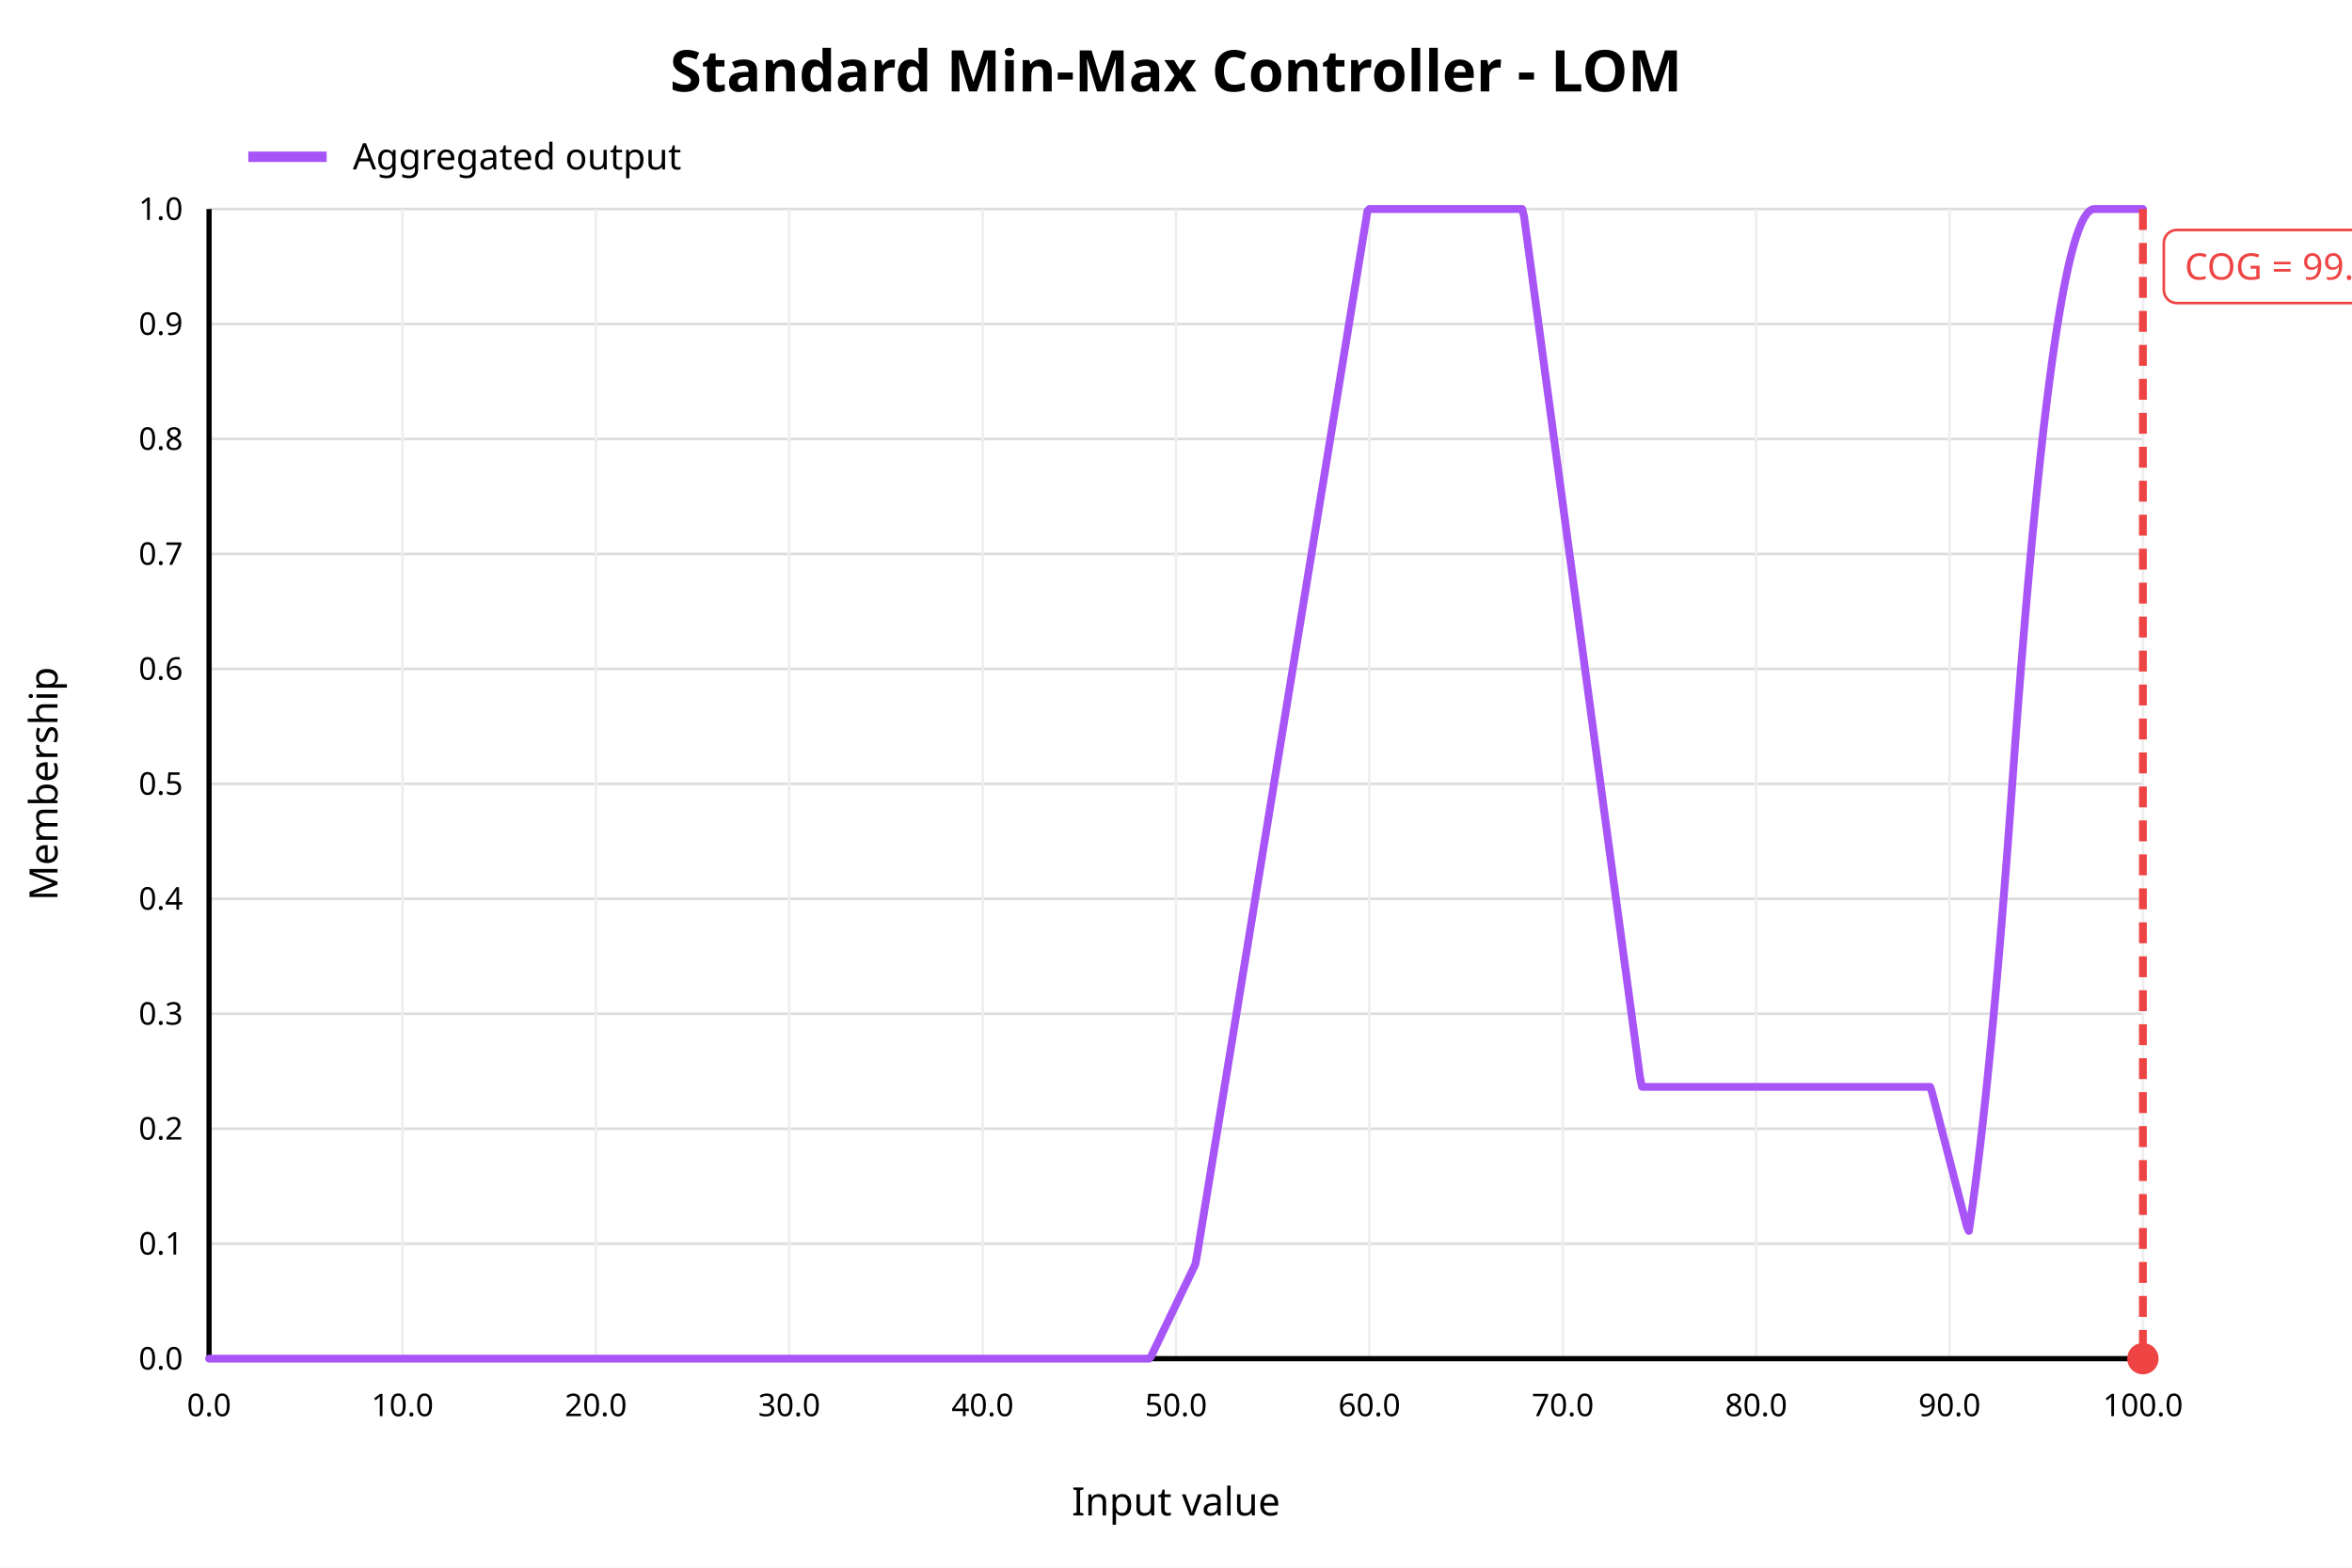
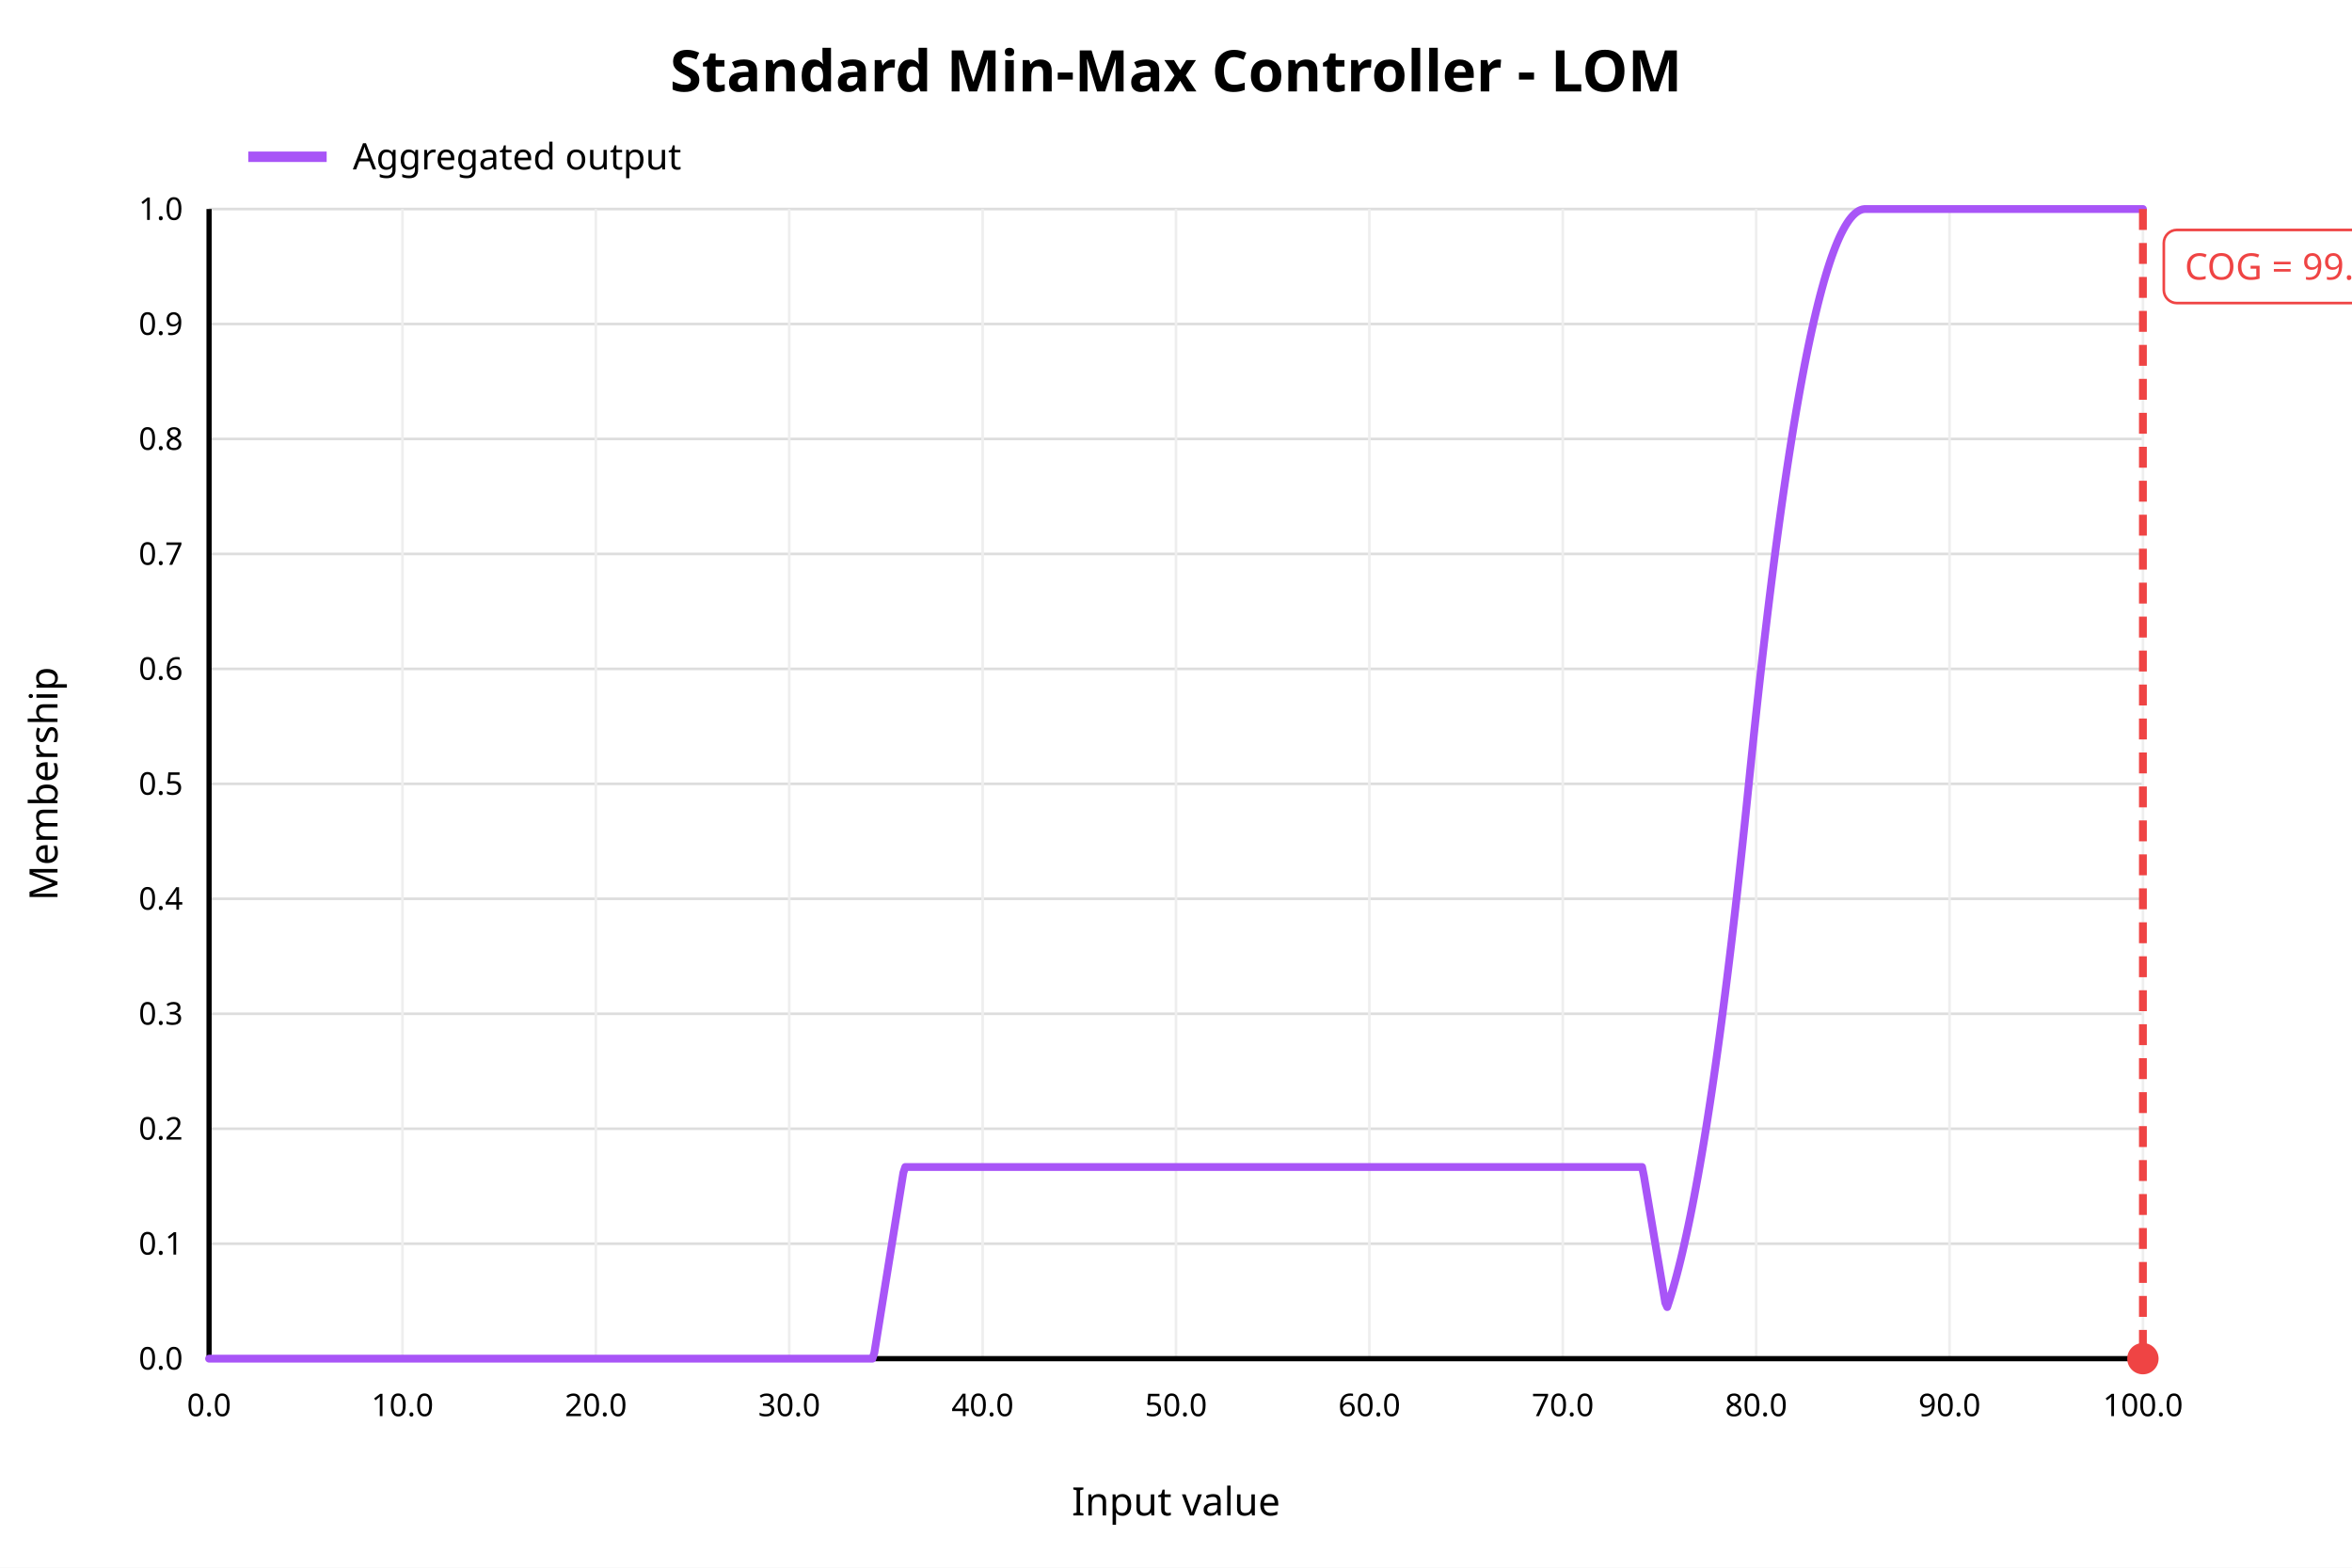
<svg xmlns="http://www.w3.org/2000/svg" width="900" height="600" viewBox="0 0 900 600">
  <rect x="0" y="0" width="900" height="600" fill="white" />
  <text x="450" y="35" text-anchor="middle" font-family="sans-serif" font-size="22" font-weight="bold" fill="black">Standard Min-Max Controller - LOM</text>
  <line x1="80" y1="520.00" x2="820" y2="520.00" stroke="#dddddd" stroke-width="1" />
  <text x="70" y="520.00" text-anchor="end" dominant-baseline="middle" font-family="sans-serif" font-size="12" fill="black">0.0</text>
  <line x1="80" y1="476.00" x2="820" y2="476.00" stroke="#dddddd" stroke-width="1" />
  <text x="70" y="476.00" text-anchor="end" dominant-baseline="middle" font-family="sans-serif" font-size="12" fill="black">0.1</text>
  <line x1="80" y1="432.00" x2="820" y2="432.00" stroke="#dddddd" stroke-width="1" />
  <text x="70" y="432.00" text-anchor="end" dominant-baseline="middle" font-family="sans-serif" font-size="12" fill="black">0.2</text>
  <line x1="80" y1="388.00" x2="820" y2="388.00" stroke="#dddddd" stroke-width="1" />
  <text x="70" y="388.00" text-anchor="end" dominant-baseline="middle" font-family="sans-serif" font-size="12" fill="black">0.3</text>
  <line x1="80" y1="344.00" x2="820" y2="344.00" stroke="#dddddd" stroke-width="1" />
  <text x="70" y="344.00" text-anchor="end" dominant-baseline="middle" font-family="sans-serif" font-size="12" fill="black">0.4</text>
  <line x1="80" y1="300.00" x2="820" y2="300.00" stroke="#dddddd" stroke-width="1" />
  <text x="70" y="300.00" text-anchor="end" dominant-baseline="middle" font-family="sans-serif" font-size="12" fill="black">0.5</text>
  <line x1="80" y1="256.00" x2="820" y2="256.00" stroke="#dddddd" stroke-width="1" />
  <text x="70" y="256.00" text-anchor="end" dominant-baseline="middle" font-family="sans-serif" font-size="12" fill="black">0.6</text>
  <line x1="80" y1="212.00" x2="820" y2="212.00" stroke="#dddddd" stroke-width="1" />
  <text x="70" y="212.00" text-anchor="end" dominant-baseline="middle" font-family="sans-serif" font-size="12" fill="black">0.7</text>
  <line x1="80" y1="168.00" x2="820" y2="168.00" stroke="#dddddd" stroke-width="1" />
  <text x="70" y="168.00" text-anchor="end" dominant-baseline="middle" font-family="sans-serif" font-size="12" fill="black">0.8</text>
  <line x1="80" y1="124.00" x2="820" y2="124.00" stroke="#dddddd" stroke-width="1" />
  <text x="70" y="124.00" text-anchor="end" dominant-baseline="middle" font-family="sans-serif" font-size="12" fill="black">0.9</text>
  <line x1="80" y1="80.00" x2="820" y2="80.00" stroke="#dddddd" stroke-width="1" />
  <text x="70" y="80.00" text-anchor="end" dominant-baseline="middle" font-family="sans-serif" font-size="12" fill="black">1.0</text>
  <line x1="80.00" y1="80" x2="80.00" y2="520" stroke="#eeeeee" stroke-width="1" />
  <text x="80.00" y="542" text-anchor="middle" font-family="sans-serif" font-size="12" fill="black">0.0</text>
  <line x1="154.00" y1="80" x2="154.00" y2="520" stroke="#eeeeee" stroke-width="1" />
  <text x="154.00" y="542" text-anchor="middle" font-family="sans-serif" font-size="12" fill="black">10.0</text>
  <line x1="228.00" y1="80" x2="228.00" y2="520" stroke="#eeeeee" stroke-width="1" />
  <text x="228.00" y="542" text-anchor="middle" font-family="sans-serif" font-size="12" fill="black">20.0</text>
  <line x1="302.00" y1="80" x2="302.00" y2="520" stroke="#eeeeee" stroke-width="1" />
  <text x="302.00" y="542" text-anchor="middle" font-family="sans-serif" font-size="12" fill="black">30.0</text>
  <line x1="376.00" y1="80" x2="376.00" y2="520" stroke="#eeeeee" stroke-width="1" />
  <text x="376.00" y="542" text-anchor="middle" font-family="sans-serif" font-size="12" fill="black">40.0</text>
  <line x1="450.00" y1="80" x2="450.00" y2="520" stroke="#eeeeee" stroke-width="1" />
  <text x="450.00" y="542" text-anchor="middle" font-family="sans-serif" font-size="12" fill="black">50.0</text>
  <line x1="524.00" y1="80" x2="524.00" y2="520" stroke="#eeeeee" stroke-width="1" />
  <text x="524.00" y="542" text-anchor="middle" font-family="sans-serif" font-size="12" fill="black">60.0</text>
  <line x1="598.00" y1="80" x2="598.00" y2="520" stroke="#eeeeee" stroke-width="1" />
  <text x="598.00" y="542" text-anchor="middle" font-family="sans-serif" font-size="12" fill="black">70.0</text>
  <line x1="672.00" y1="80" x2="672.00" y2="520" stroke="#eeeeee" stroke-width="1" />
  <text x="672.00" y="542" text-anchor="middle" font-family="sans-serif" font-size="12" fill="black">80.0</text>
  <line x1="746.00" y1="80" x2="746.00" y2="520" stroke="#eeeeee" stroke-width="1" />
  <text x="746.00" y="542" text-anchor="middle" font-family="sans-serif" font-size="12" fill="black">90.0</text>
  <line x1="820.00" y1="80" x2="820.00" y2="520" stroke="#eeeeee" stroke-width="1" />
  <text x="820.00" y="542" text-anchor="middle" font-family="sans-serif" font-size="12" fill="black">100.0</text>
  <line x1="80" y1="520" x2="820" y2="520" stroke="black" stroke-width="2" />
  <line x1="80" y1="80" x2="80" y2="520" stroke="black" stroke-width="2" />
  <text x="450" y="580" text-anchor="middle" font-family="sans-serif" font-size="15" fill="black">Input value</text>
  <text x="22" y="300" text-anchor="middle" font-family="sans-serif" font-size="15" fill="black" transform="rotate(-90 22 300)">Membership</text>
-   <polyline fill="none" stroke="#a855f7" stroke-width="3" stroke-linejoin="round" stroke-linecap="round" points="80.00,520.00 80.74,520.00 81.48,520.00 82.22,520.00 82.96,520.00 83.70,520.00 84.44,520.00 85.18,520.00 85.92,520.00 86.66,520.00 87.40,520.00 88.14,520.00 88.88,520.00 89.62,520.00 90.36,520.00 91.10,520.00 91.84,520.00 92.58,520.00 93.32,520.00 94.06,520.00 94.80,520.00 95.54,520.00 96.28,520.00 97.02,520.00 97.76,520.00 98.50,520.00 99.24,520.00 99.98,520.00 100.72,520.00 101.46,520.00 102.20,520.00 102.94,520.00 103.68,520.00 104.42,520.00 105.16,520.00 105.90,520.00 106.64,520.00 107.38,520.00 108.12,520.00 108.86,520.00 109.60,520.00 110.34,520.00 111.08,520.00 111.82,520.00 112.56,520.00 113.30,520.00 114.04,520.00 114.78,520.00 115.52,520.00 116.26,520.00 117.00,520.00 117.74,520.00 118.48,520.00 119.22,520.00 119.96,520.00 120.70,520.00 121.44,520.00 122.18,520.00 122.92,520.00 123.66,520.00 124.40,520.00 125.14,520.00 125.88,520.00 126.62,520.00 127.36,520.00 128.10,520.00 128.84,520.00 129.58,520.00 130.32,520.00 131.06,520.00 131.80,520.00 132.54,520.00 133.28,520.00 134.02,520.00 134.76,520.00 135.50,520.00 136.24,520.00 136.98,520.00 137.72,520.00 138.46,520.00 139.20,520.00 139.94,520.00 140.68,520.00 141.42,520.00 142.16,520.00 142.90,520.00 143.64,520.00 144.38,520.00 145.12,520.00 145.86,520.00 146.60,520.00 147.34,520.00 148.08,520.00 148.82,520.00 149.56,520.00 150.30,520.00 151.04,520.00 151.78,520.00 152.52,520.00 153.26,520.00 154.00,520.00 154.74,520.00 155.48,520.00 156.22,520.00 156.96,520.00 157.70,520.00 158.44,520.00 159.18,520.00 159.92,520.00 160.66,520.00 161.40,520.00 162.14,520.00 162.88,520.00 163.62,520.00 164.36,520.00 165.10,520.00 165.84,520.00 166.58,520.00 167.32,520.00 168.06,520.00 168.80,520.00 169.54,520.00 170.28,520.00 171.02,520.00 171.76,520.00 172.50,520.00 173.24,520.00 173.98,520.00 174.72,520.00 175.46,520.00 176.20,520.00 176.94,520.00 177.68,520.00 178.42,520.00 179.16,520.00 179.90,520.00 180.64,520.00 181.38,520.00 182.12,520.00 182.86,520.00 183.60,520.00 184.34,520.00 185.08,520.00 185.82,520.00 186.56,520.00 187.30,520.00 188.04,520.00 188.78,520.00 189.52,520.00 190.26,520.00 191.00,520.00 191.74,520.00 192.48,520.00 193.22,520.00 193.96,520.00 194.70,520.00 195.44,520.00 196.18,520.00 196.92,520.00 197.66,520.00 198.40,520.00 199.14,520.00 199.88,520.00 200.62,520.00 201.36,520.00 202.10,520.00 202.84,520.00 203.58,520.00 204.32,520.00 205.06,520.00 205.80,520.00 206.54,520.00 207.28,520.00 208.02,520.00 208.76,520.00 209.50,520.00 210.24,520.00 210.98,520.00 211.72,520.00 212.46,520.00 213.20,520.00 213.94,520.00 214.68,520.00 215.42,520.00 216.16,520.00 216.90,520.00 217.64,520.00 218.38,520.00 219.12,520.00 219.86,520.00 220.60,520.00 221.34,520.00 222.08,520.00 222.82,520.00 223.56,520.00 224.30,520.00 225.04,520.00 225.78,520.00 226.52,520.00 227.26,520.00 228.00,520.00 228.74,520.00 229.48,520.00 230.22,520.00 230.96,520.00 231.70,520.00 232.44,520.00 233.18,520.00 233.92,520.00 234.66,520.00 235.40,520.00 236.14,520.00 236.88,520.00 237.62,520.00 238.36,520.00 239.10,520.00 239.84,520.00 240.58,520.00 241.32,520.00 242.06,520.00 242.80,520.00 243.54,520.00 244.28,520.00 245.02,520.00 245.76,520.00 246.50,520.00 247.24,520.00 247.98,520.00 248.72,520.00 249.46,520.00 250.20,520.00 250.94,520.00 251.68,520.00 252.42,520.00 253.16,520.00 253.90,520.00 254.64,520.00 255.38,520.00 256.12,520.00 256.86,520.00 257.60,520.00 258.34,520.00 259.08,520.00 259.82,520.00 260.56,520.00 261.30,520.00 262.04,520.00 262.78,520.00 263.52,520.00 264.26,520.00 265.00,520.00 265.74,520.00 266.48,520.00 267.22,520.00 267.96,520.00 268.70,520.00 269.44,520.00 270.18,520.00 270.92,520.00 271.66,520.00 272.40,520.00 273.14,520.00 273.88,520.00 274.62,520.00 275.36,520.00 276.10,520.00 276.84,520.00 277.58,520.00 278.32,520.00 279.06,520.00 279.80,520.00 280.54,520.00 281.28,520.00 282.02,520.00 282.76,520.00 283.50,520.00 284.24,520.00 284.98,520.00 285.72,520.00 286.46,520.00 287.20,520.00 287.94,520.00 288.68,520.00 289.42,520.00 290.16,520.00 290.90,520.00 291.64,520.00 292.38,520.00 293.12,520.00 293.86,520.00 294.60,520.00 295.34,520.00 296.08,520.00 296.82,520.00 297.56,520.00 298.30,520.00 299.04,520.00 299.78,520.00 300.52,520.00 301.26,520.00 302.00,520.00 302.74,520.00 303.48,520.00 304.22,520.00 304.96,520.00 305.70,520.00 306.44,520.00 307.18,520.00 307.92,520.00 308.66,520.00 309.40,520.00 310.14,520.00 310.88,520.00 311.62,520.00 312.36,520.00 313.10,520.00 313.84,520.00 314.58,520.00 315.32,520.00 316.06,520.00 316.80,520.00 317.54,520.00 318.28,520.00 319.02,520.00 319.76,520.00 320.50,520.00 321.24,520.00 321.98,520.00 322.72,520.00 323.46,520.00 324.20,520.00 324.94,520.00 325.68,520.00 326.42,520.00 327.16,520.00 327.90,520.00 328.64,520.00 329.38,520.00 330.12,520.00 330.86,520.00 331.60,520.00 332.34,520.00 333.08,520.00 333.82,520.00 334.56,520.00 335.30,520.00 336.04,520.00 336.78,520.00 337.52,520.00 338.26,520.00 339.00,520.00 339.74,520.00 340.48,520.00 341.22,520.00 341.96,520.00 342.70,520.00 343.44,520.00 344.18,520.00 344.92,520.00 345.66,520.00 346.40,520.00 347.14,520.00 347.88,520.00 348.62,520.00 349.36,520.00 350.10,520.00 350.84,520.00 351.58,520.00 352.32,520.00 353.06,520.00 353.80,520.00 354.54,520.00 355.28,520.00 356.02,520.00 356.76,520.00 357.50,520.00 358.24,520.00 358.98,520.00 359.72,520.00 360.46,520.00 361.20,520.00 361.94,520.00 362.68,520.00 363.42,520.00 364.16,520.00 364.90,520.00 365.64,520.00 366.38,520.00 367.12,520.00 367.86,520.00 368.60,520.00 369.34,520.00 370.08,520.00 370.82,520.00 371.56,520.00 372.30,520.00 373.04,520.00 373.78,520.00 374.52,520.00 375.26,520.00 376.00,520.00 376.74,520.00 377.48,520.00 378.22,520.00 378.96,520.00 379.70,520.00 380.44,520.00 381.18,520.00 381.92,520.00 382.66,520.00 383.40,520.00 384.14,520.00 384.88,520.00 385.62,520.00 386.36,520.00 387.10,520.00 387.84,520.00 388.58,520.00 389.32,520.00 390.06,520.00 390.80,520.00 391.54,520.00 392.28,520.00 393.02,520.00 393.76,520.00 394.50,520.00 395.24,520.00 395.98,520.00 396.72,520.00 397.46,520.00 398.20,520.00 398.94,520.00 399.68,520.00 400.42,520.00 401.16,520.00 401.90,520.00 402.64,520.00 403.38,520.00 404.12,520.00 404.86,520.00 405.60,520.00 406.34,520.00 407.08,520.00 407.82,520.00 408.56,520.00 409.30,520.00 410.04,520.00 410.78,520.00 411.52,520.00 412.26,520.00 413.00,520.00 413.74,520.00 414.48,520.00 415.22,520.00 415.96,520.00 416.70,520.00 417.44,520.00 418.18,520.00 418.92,520.00 419.66,520.00 420.40,520.00 421.14,520.00 421.88,520.00 422.62,520.00 423.36,520.00 424.10,520.00 424.84,520.00 425.58,520.00 426.32,520.00 427.06,520.00 427.80,520.00 428.54,520.00 429.28,520.00 430.02,520.00 430.76,520.00 431.50,520.00 432.24,520.00 432.98,520.00 433.72,520.00 434.46,520.00 435.20,520.00 435.94,520.00 436.68,520.00 437.42,520.00 438.16,520.00 438.90,520.00 439.64,520.00 440.38,519.31 441.12,517.77 441.86,516.23 442.60,514.69 443.34,513.15 444.08,511.61 444.82,510.07 445.56,508.53 446.30,507.00 447.04,505.46 447.78,503.92 448.52,502.38 449.26,500.84 450.00,499.30 450.74,497.76 451.48,496.22 452.22,494.68 452.96,493.15 453.70,491.61 454.44,490.07 455.18,488.53 455.92,486.99 456.66,485.45 457.40,483.91 458.14,479.89 458.88,475.36 459.62,470.82 460.36,466.29 461.10,461.75 461.84,457.21 462.58,452.68 463.32,448.14 464.06,443.61 464.80,439.07 465.54,434.54 466.28,430.00 467.02,425.46 467.76,420.93 468.50,416.39 469.24,411.86 469.98,407.32 470.72,402.78 471.46,398.25 472.20,393.71 472.94,389.18 473.68,384.64 474.42,380.11 475.16,375.57 475.90,371.03 476.64,366.50 477.38,361.96 478.12,357.43 478.86,352.89 479.60,348.35 480.34,343.82 481.08,339.28 481.82,334.75 482.56,330.21 483.30,325.68 484.04,321.14 484.78,316.60 485.52,312.07 486.26,307.53 487.00,303.00 487.74,298.46 488.48,293.93 489.22,289.39 489.96,284.85 490.70,280.32 491.44,275.78 492.18,271.25 492.92,266.71 493.66,262.17 494.40,257.64 495.14,253.10 495.88,248.57 496.62,244.03 497.36,239.50 498.10,234.96 498.84,230.42 499.58,225.89 500.32,221.35 501.06,216.82 501.80,212.28 502.54,207.74 503.28,203.21 504.02,198.67 504.76,194.14 505.50,189.60 506.24,185.07 506.98,180.53 507.72,175.99 508.46,171.46 509.20,166.92 509.94,162.39 510.68,157.85 511.42,153.32 512.16,148.78 512.90,144.24 513.64,139.71 514.38,135.17 515.12,130.64 515.86,126.10 516.60,121.56 517.34,117.03 518.08,112.49 518.82,107.96 519.56,103.42 520.30,98.89 521.04,94.35 521.78,89.81 522.52,85.28 523.26,80.74 524.00,80.00 524.74,80.00 525.48,80.00 526.22,80.00 526.96,80.00 527.70,80.00 528.44,80.00 529.18,80.00 529.92,80.00 530.66,80.00 531.40,80.00 532.14,80.00 532.88,80.00 533.62,80.00 534.36,80.00 535.10,80.00 535.84,80.00 536.58,80.00 537.32,80.00 538.06,80.00 538.80,80.00 539.54,80.00 540.28,80.00 541.02,80.00 541.76,80.00 542.50,80.00 543.24,80.00 543.98,80.00 544.72,80.00 545.46,80.00 546.20,80.00 546.94,80.00 547.68,80.00 548.42,80.00 549.16,80.00 549.90,80.00 550.64,80.00 551.38,80.00 552.12,80.00 552.86,80.00 553.60,80.00 554.34,80.00 555.08,80.00 555.82,80.00 556.56,80.00 557.30,80.00 558.04,80.00 558.78,80.00 559.52,80.00 560.26,80.00 561.00,80.00 561.74,80.00 562.48,80.00 563.22,80.00 563.96,80.00 564.70,80.00 565.44,80.00 566.18,80.00 566.92,80.00 567.66,80.00 568.40,80.00 569.14,80.00 569.88,80.00 570.62,80.00 571.36,80.00 572.10,80.00 572.84,80.00 573.58,80.00 574.32,80.00 575.06,80.00 575.80,80.00 576.54,80.00 577.28,80.00 578.02,80.00 578.76,80.00 579.50,80.00 580.24,80.00 580.98,80.00 581.72,80.00 582.46,80.00 583.20,82.92 583.94,88.42 584.68,93.91 585.42,99.41 586.16,104.90 586.90,110.39 587.64,115.89 588.38,121.38 589.12,126.88 589.86,132.37 590.60,137.86 591.34,143.36 592.08,148.85 592.82,154.34 593.56,159.84 594.30,165.33 595.04,170.83 595.78,176.32 596.52,181.81 597.26,187.31 598.00,192.80 598.74,198.29 599.48,203.79 600.22,209.28 600.96,214.78 601.70,220.27 602.44,225.76 603.18,231.26 603.92,236.75 604.66,242.24 605.40,247.74 606.14,253.23 606.88,258.73 607.62,264.22 608.36,269.71 609.10,275.21 609.84,280.70 610.58,286.20 611.32,291.69 612.06,297.18 612.80,302.68 613.54,308.17 614.28,313.66 615.02,319.16 615.76,324.65 616.50,330.15 617.24,335.64 617.98,341.13 618.72,346.63 619.46,352.12 620.20,357.61 620.94,363.11 621.68,368.60 622.42,374.10 623.16,379.59 623.90,385.08 624.64,390.58 625.38,396.07 626.12,401.56 626.86,407.06 627.60,412.55 628.34,415.97 629.08,415.97 629.82,415.97 630.56,415.97 631.30,415.97 632.04,415.97 632.78,415.97 633.52,415.97 634.26,415.97 635.00,415.97 635.74,415.97 636.48,415.97 637.22,415.97 637.96,415.97 638.70,415.97 639.44,415.97 640.18,415.97 640.92,415.97 641.66,415.97 642.40,415.97 643.14,415.97 643.88,415.97 644.62,415.97 645.36,415.97 646.10,415.97 646.84,415.97 647.58,415.97 648.32,415.97 649.06,415.97 649.80,415.97 650.54,415.97 651.28,415.97 652.02,415.97 652.76,415.97 653.50,415.97 654.24,415.97 654.98,415.97 655.72,415.97 656.46,415.97 657.20,415.97 657.94,415.97 658.68,415.97 659.42,415.97 660.16,415.97 660.90,415.97 661.64,415.97 662.38,415.97 663.12,415.97 663.86,415.97 664.60,415.97 665.34,415.97 666.08,415.97 666.82,415.97 667.56,415.97 668.30,415.97 669.04,415.97 669.78,415.97 670.52,415.97 671.26,415.97 672.00,415.97 672.74,415.97 673.48,415.97 674.22,415.97 674.96,415.97 675.70,415.97 676.44,415.97 677.18,415.97 677.92,415.97 678.66,415.97 679.40,415.97 680.14,415.97 680.88,415.97 681.62,415.97 682.36,415.97 683.10,415.97 683.84,415.97 684.58,415.97 685.32,415.97 686.06,415.97 686.80,415.97 687.54,415.97 688.28,415.97 689.02,415.97 689.76,415.97 690.50,415.97 691.24,415.97 691.98,415.97 692.72,415.97 693.46,415.97 694.20,415.97 694.94,415.97 695.68,415.97 696.42,415.97 697.16,415.97 697.90,415.97 698.64,415.97 699.38,415.97 700.12,415.97 700.86,415.97 701.60,415.97 702.34,415.97 703.08,415.97 703.82,415.97 704.56,415.97 705.30,415.97 706.04,415.97 706.78,415.97 707.52,415.97 708.26,415.97 709.00,415.97 709.74,415.97 710.48,415.97 711.22,415.97 711.96,415.97 712.70,415.97 713.44,415.97 714.18,415.97 714.92,415.97 715.66,415.97 716.40,415.97 717.14,415.97 717.88,415.97 718.62,415.97 719.36,415.97 720.10,415.97 720.84,415.97 721.58,415.97 722.32,415.97 723.06,415.97 723.80,415.97 724.54,415.97 725.28,415.97 726.02,415.97 726.76,415.97 727.50,415.97 728.24,415.97 728.98,415.97 729.72,415.97 730.46,415.97 731.20,415.97 731.94,415.97 732.68,415.97 733.42,415.97 734.16,415.97 734.90,415.97 735.64,415.97 736.38,415.97 737.12,415.97 737.86,415.97 738.60,415.97 739.34,418.24 740.08,421.10 740.82,423.95 741.56,426.80 742.30,429.66 743.04,432.51 743.78,435.37 744.52,438.22 745.26,441.07 746.00,443.93 746.74,446.78 747.48,449.64 748.22,452.49 748.96,455.34 749.70,458.20 750.44,461.05 751.18,463.91 751.92,466.76 752.66,469.61 753.40,471.12 754.14,466.11 754.88,460.86 755.62,455.36 756.36,449.61 757.10,443.63 757.84,437.40 758.58,430.92 759.32,424.20 760.06,417.23 760.80,410.03 761.54,402.57 762.28,394.87 763.02,386.93 763.76,378.75 764.50,370.32 765.24,361.64 765.98,352.72 766.72,343.56 767.46,334.15 768.20,324.50 768.94,314.60 769.68,304.46 770.42,294.15 771.16,284.04 771.90,274.18 772.64,264.56 773.38,255.18 774.12,246.05 774.86,237.17 775.60,228.53 776.34,220.13 777.08,211.97 777.82,204.07 778.56,196.40 779.30,188.98 780.04,181.81 780.78,174.87 781.52,168.19 782.26,161.74 783.00,155.55 783.74,149.59 784.48,143.88 785.22,138.42 785.96,133.20 786.70,128.22 787.44,123.49 788.18,119.00 788.92,114.76 789.66,110.76 790.40,107.00 791.14,103.49 791.88,100.22 792.62,97.20 793.36,94.43 794.10,91.89 794.84,89.60 795.58,87.56 796.32,85.76 797.06,84.20 797.80,82.89 798.54,81.83 799.28,81.00 800.02,80.43 800.76,80.09 801.50,80.00 802.24,80.00 802.98,80.00 803.72,80.00 804.46,80.00 805.20,80.00 805.94,80.00 806.68,80.00 807.42,80.00 808.16,80.00 808.90,80.00 809.64,80.00 810.38,80.00 811.12,80.00 811.86,80.00 812.60,80.00 813.34,80.00 814.08,80.00 814.82,80.00 815.56,80.00 816.30,80.00 817.04,80.00 817.78,80.00 818.52,80.00 819.26,80.00 820.00,80.00" />
+   <polyline fill="none" stroke="#a855f7" stroke-width="3" stroke-linejoin="round" stroke-linecap="round" points="80.00,520.00 80.74,520.00 81.48,520.00 82.22,520.00 82.96,520.00 83.70,520.00 84.44,520.00 85.18,520.00 85.92,520.00 86.66,520.00 87.40,520.00 88.14,520.00 88.88,520.00 89.62,520.00 90.36,520.00 91.10,520.00 91.84,520.00 92.58,520.00 93.32,520.00 94.06,520.00 94.80,520.00 95.54,520.00 96.28,520.00 97.02,520.00 97.76,520.00 98.50,520.00 99.24,520.00 99.98,520.00 100.72,520.00 101.46,520.00 102.20,520.00 102.94,520.00 103.68,520.00 104.42,520.00 105.16,520.00 105.90,520.00 106.64,520.00 107.38,520.00 108.12,520.00 108.86,520.00 109.60,520.00 110.34,520.00 111.08,520.00 111.82,520.00 112.56,520.00 113.30,520.00 114.04,520.00 114.78,520.00 115.52,520.00 116.26,520.00 117.00,520.00 117.74,520.00 118.48,520.00 119.22,520.00 119.96,520.00 120.70,520.00 121.44,520.00 122.18,520.00 122.92,520.00 123.66,520.00 124.40,520.00 125.14,520.00 125.88,520.00 126.62,520.00 127.36,520.00 128.10,520.00 128.84,520.00 129.58,520.00 130.32,520.00 131.06,520.00 131.80,520.00 132.54,520.00 133.28,520.00 134.02,520.00 134.76,520.00 135.50,520.00 136.24,520.00 136.98,520.00 137.72,520.00 138.46,520.00 139.20,520.00 139.94,520.00 140.68,520.00 141.42,520.00 142.16,520.00 142.90,520.00 143.64,520.00 144.38,520.00 145.12,520.00 145.86,520.00 146.60,520.00 147.34,520.00 148.08,520.00 148.82,520.00 149.56,520.00 150.30,520.00 151.04,520.00 151.78,520.00 152.52,520.00 153.26,520.00 154.00,520.00 154.74,520.00 155.48,520.00 156.22,520.00 156.96,520.00 157.70,520.00 158.44,520.00 159.18,520.00 159.92,520.00 160.66,520.00 161.40,520.00 162.14,520.00 162.88,520.00 163.62,520.00 164.36,520.00 165.10,520.00 165.84,520.00 166.58,520.00 167.32,520.00 168.06,520.00 168.80,520.00 169.54,520.00 170.28,520.00 171.02,520.00 171.76,520.00 172.50,520.00 173.24,520.00 173.98,520.00 174.72,520.00 175.46,520.00 176.20,520.00 176.94,520.00 177.68,520.00 178.42,520.00 179.16,520.00 179.90,520.00 180.64,520.00 181.38,520.00 182.12,520.00 182.86,520.00 183.60,520.00 184.34,520.00 185.08,520.00 185.82,520.00 186.56,520.00 187.30,520.00 188.04,520.00 188.78,520.00 189.52,520.00 190.26,520.00 191.00,520.00 191.74,520.00 192.48,520.00 193.22,520.00 193.96,520.00 194.70,520.00 195.44,520.00 196.18,520.00 196.92,520.00 197.66,520.00 198.40,520.00 199.14,520.00 199.88,520.00 200.62,520.00 201.36,520.00 202.10,520.00 202.84,520.00 203.58,520.00 204.32,520.00 205.06,520.00 205.80,520.00 206.54,520.00 207.28,520.00 208.02,520.00 208.76,520.00 209.50,520.00 210.24,520.00 210.98,520.00 211.72,520.00 212.46,520.00 213.20,520.00 213.94,520.00 214.68,520.00 215.42,520.00 216.16,520.00 216.90,520.00 217.64,520.00 218.38,520.00 219.12,520.00 219.86,520.00 220.60,520.00 221.34,520.00 222.08,520.00 222.82,520.00 223.56,520.00 224.30,520.00 225.04,520.00 225.78,520.00 226.52,520.00 227.26,520.00 228.00,520.00 228.74,520.00 229.48,520.00 230.22,520.00 230.96,520.00 231.70,520.00 232.44,520.00 233.18,520.00 233.92,520.00 234.66,520.00 235.40,520.00 236.14,520.00 236.88,520.00 237.62,520.00 238.36,520.00 239.10,520.00 239.84,520.00 240.58,520.00 241.32,520.00 242.06,520.00 242.80,520.00 243.54,520.00 244.28,520.00 245.02,520.00 245.76,520.00 246.50,520.00 247.24,520.00 247.98,520.00 248.72,520.00 249.46,520.00 250.20,520.00 250.94,520.00 251.68,520.00 252.42,520.00 253.16,520.00 253.90,520.00 254.64,520.00 255.38,520.00 256.12,520.00 256.86,520.00 257.60,520.00 258.34,520.00 259.08,520.00 259.82,520.00 260.56,520.00 261.30,520.00 262.04,520.00 262.78,520.00 263.52,520.00 264.26,520.00 265.00,520.00 265.74,520.00 266.48,520.00 267.22,520.00 267.96,520.00 268.70,520.00 269.44,520.00 270.18,520.00 270.92,520.00 271.66,520.00 272.40,520.00 273.14,520.00 273.88,520.00 274.62,520.00 275.36,520.00 276.10,520.00 276.84,520.00 277.58,520.00 278.32,520.00 279.06,520.00 279.80,520.00 280.54,520.00 281.28,520.00 282.02,520.00 282.76,520.00 283.50,520.00 284.24,520.00 284.98,520.00 285.72,520.00 286.46,520.00 287.20,520.00 287.94,520.00 288.68,520.00 289.42,520.00 290.16,520.00 290.90,520.00 291.64,520.00 292.38,520.00 293.12,520.00 293.86,520.00 294.60,520.00 295.34,520.00 296.08,520.00 296.82,520.00 297.56,520.00 298.30,520.00 299.04,520.00 299.78,520.00 300.52,520.00 301.26,520.00 302.00,520.00 302.74,520.00 303.48,520.00 304.22,520.00 304.96,520.00 305.70,520.00 306.44,520.00 307.18,520.00 307.92,520.00 308.66,520.00 309.40,520.00 310.14,520.00 310.88,520.00 311.62,520.00 312.36,520.00 313.10,520.00 313.84,520.00 314.58,520.00 315.32,520.00 316.06,520.00 316.80,520.00 317.54,520.00 318.28,520.00 319.02,520.00 319.76,520.00 320.50,520.00 321.24,520.00 321.98,520.00 322.72,520.00 323.46,520.00 324.20,520.00 324.94,520.00 325.68,520.00 326.42,520.00 327.16,520.00 327.90,520.00 328.64,520.00 329.38,520.00 330.12,520.00 330.86,520.00 331.60,520.00 332.34,520.00 333.08,520.00 333.82,520.00 334.56,517.82 335.30,513.23 336.04,508.63 336.78,504.04 337.52,499.44 338.26,494.85 339.00,490.25 339.74,485.66 340.48,481.06 341.22,476.46 341.96,471.87 342.70,467.27 343.44,462.68 344.18,458.08 344.92,453.49 345.66,448.89 346.40,446.64 347.14,446.64 347.88,446.64 348.62,446.64 349.36,446.64 350.10,446.64 350.84,446.64 351.58,446.64 352.32,446.64 353.06,446.64 353.80,446.64 354.54,446.64 355.28,446.64 356.02,446.64 356.76,446.64 357.50,446.64 358.24,446.64 358.98,446.64 359.72,446.64 360.46,446.64 361.20,446.64 361.94,446.64 362.68,446.64 363.42,446.64 364.16,446.64 364.90,446.64 365.64,446.64 366.38,446.64 367.12,446.64 367.86,446.64 368.60,446.64 369.34,446.64 370.08,446.64 370.82,446.64 371.56,446.64 372.30,446.64 373.04,446.64 373.78,446.64 374.52,446.64 375.26,446.64 376.00,446.64 376.74,446.64 377.48,446.64 378.22,446.64 378.96,446.64 379.70,446.64 380.44,446.64 381.18,446.64 381.92,446.64 382.66,446.64 383.40,446.64 384.14,446.64 384.88,446.64 385.62,446.64 386.36,446.64 387.10,446.64 387.84,446.64 388.58,446.64 389.32,446.64 390.06,446.64 390.80,446.64 391.54,446.64 392.28,446.64 393.02,446.64 393.76,446.64 394.50,446.64 395.24,446.64 395.98,446.64 396.72,446.64 397.46,446.64 398.20,446.64 398.94,446.64 399.68,446.64 400.42,446.64 401.16,446.64 401.90,446.64 402.64,446.64 403.38,446.64 404.12,446.64 404.86,446.64 405.60,446.64 406.34,446.64 407.08,446.64 407.82,446.64 408.56,446.64 409.30,446.64 410.04,446.64 410.78,446.64 411.52,446.64 412.26,446.64 413.00,446.64 413.74,446.64 414.48,446.64 415.22,446.64 415.96,446.64 416.70,446.64 417.44,446.64 418.18,446.64 418.92,446.64 419.66,446.64 420.40,446.64 421.14,446.64 421.88,446.64 422.62,446.64 423.36,446.64 424.10,446.64 424.84,446.64 425.58,446.64 426.32,446.64 427.06,446.64 427.80,446.64 428.54,446.64 429.28,446.64 430.02,446.64 430.76,446.64 431.50,446.64 432.24,446.64 432.98,446.64 433.72,446.64 434.46,446.64 435.20,446.64 435.94,446.64 436.68,446.64 437.42,446.64 438.16,446.64 438.90,446.64 439.64,446.64 440.38,446.64 441.12,446.64 441.86,446.64 442.60,446.64 443.34,446.64 444.08,446.64 444.82,446.64 445.56,446.64 446.30,446.64 447.04,446.64 447.78,446.64 448.52,446.64 449.26,446.64 450.00,446.64 450.74,446.64 451.48,446.64 452.22,446.64 452.96,446.64 453.70,446.64 454.44,446.64 455.18,446.64 455.92,446.64 456.66,446.64 457.40,446.64 458.14,446.64 458.88,446.64 459.62,446.64 460.36,446.64 461.10,446.64 461.84,446.64 462.58,446.64 463.32,446.64 464.06,446.64 464.80,446.64 465.54,446.64 466.28,446.64 467.02,446.64 467.76,446.64 468.50,446.64 469.24,446.64 469.98,446.64 470.72,446.64 471.46,446.64 472.20,446.64 472.94,446.64 473.68,446.64 474.42,446.64 475.16,446.64 475.90,446.64 476.64,446.64 477.38,446.64 478.12,446.64 478.86,446.64 479.60,446.64 480.34,446.64 481.08,446.64 481.82,446.64 482.56,446.64 483.30,446.64 484.04,446.64 484.78,446.64 485.52,446.64 486.26,446.64 487.00,446.64 487.74,446.64 488.48,446.64 489.22,446.64 489.96,446.64 490.70,446.64 491.44,446.64 492.18,446.64 492.92,446.64 493.66,446.64 494.40,446.64 495.14,446.64 495.88,446.64 496.62,446.64 497.36,446.64 498.10,446.64 498.84,446.64 499.58,446.64 500.32,446.64 501.06,446.64 501.80,446.64 502.54,446.64 503.28,446.64 504.02,446.64 504.76,446.64 505.50,446.64 506.24,446.64 506.98,446.64 507.72,446.64 508.46,446.64 509.20,446.64 509.94,446.64 510.68,446.64 511.42,446.64 512.16,446.64 512.90,446.64 513.64,446.64 514.38,446.64 515.12,446.64 515.86,446.64 516.60,446.64 517.34,446.64 518.08,446.64 518.82,446.64 519.56,446.64 520.30,446.64 521.04,446.64 521.78,446.64 522.52,446.64 523.26,446.64 524.00,446.64 524.74,446.64 525.48,446.64 526.22,446.64 526.96,446.64 527.70,446.64 528.44,446.64 529.18,446.64 529.92,446.64 530.66,446.64 531.40,446.64 532.14,446.64 532.88,446.64 533.62,446.64 534.36,446.64 535.10,446.64 535.84,446.64 536.58,446.64 537.32,446.64 538.06,446.64 538.80,446.64 539.54,446.64 540.28,446.64 541.02,446.64 541.76,446.64 542.50,446.64 543.24,446.64 543.98,446.64 544.72,446.64 545.46,446.64 546.20,446.64 546.94,446.64 547.68,446.64 548.42,446.64 549.16,446.64 549.90,446.64 550.64,446.64 551.38,446.64 552.12,446.64 552.86,446.64 553.60,446.64 554.34,446.64 555.08,446.64 555.82,446.64 556.56,446.64 557.30,446.64 558.04,446.64 558.78,446.64 559.52,446.64 560.26,446.64 561.00,446.64 561.74,446.64 562.48,446.64 563.22,446.64 563.96,446.64 564.70,446.64 565.44,446.64 566.18,446.64 566.92,446.64 567.66,446.64 568.40,446.64 569.14,446.64 569.88,446.64 570.62,446.64 571.36,446.64 572.10,446.64 572.84,446.64 573.58,446.64 574.32,446.64 575.06,446.64 575.80,446.64 576.54,446.64 577.28,446.64 578.02,446.64 578.76,446.64 579.50,446.64 580.24,446.64 580.98,446.64 581.72,446.64 582.46,446.64 583.20,446.64 583.94,446.64 584.68,446.64 585.42,446.64 586.16,446.64 586.90,446.64 587.64,446.64 588.38,446.64 589.12,446.64 589.86,446.64 590.60,446.64 591.34,446.64 592.08,446.64 592.82,446.64 593.56,446.64 594.30,446.64 595.04,446.64 595.78,446.64 596.52,446.64 597.26,446.64 598.00,446.64 598.74,446.64 599.48,446.64 600.22,446.64 600.96,446.64 601.70,446.64 602.44,446.64 603.18,446.64 603.92,446.64 604.66,446.64 605.40,446.64 606.14,446.64 606.88,446.64 607.62,446.64 608.36,446.64 609.10,446.64 609.84,446.64 610.58,446.64 611.32,446.64 612.06,446.64 612.80,446.64 613.54,446.64 614.28,446.64 615.02,446.64 615.76,446.64 616.50,446.64 617.24,446.64 617.98,446.64 618.72,446.64 619.46,446.64 620.20,446.64 620.94,446.64 621.68,446.64 622.42,446.64 623.16,446.64 623.90,446.64 624.64,446.64 625.38,446.64 626.12,446.64 626.86,446.64 627.60,446.64 628.34,446.64 629.08,450.27 629.82,454.67 630.56,459.06 631.30,463.46 632.04,467.85 632.78,472.25 633.52,476.64 634.26,481.04 635.00,485.43 635.74,489.83 636.48,494.22 637.22,498.62 637.96,500.26 638.70,498.02 639.44,495.65 640.18,493.16 640.92,490.54 641.66,487.81 642.40,484.95 643.14,481.98 643.88,478.88 644.62,475.66 645.36,472.32 646.10,468.86 646.84,465.28 647.58,461.57 648.32,457.75 649.06,453.80 649.80,449.73 650.54,445.55 651.28,441.24 652.02,436.80 652.76,432.25 653.50,427.58 654.24,422.78 654.98,417.86 655.72,412.83 656.46,407.67 657.20,402.39 657.94,396.99 658.68,391.46 659.42,385.82 660.16,380.05 660.90,374.17 661.64,368.16 662.38,362.03 663.12,355.78 663.86,349.41 664.60,342.91 665.34,336.30 666.08,329.56 666.82,322.70 667.56,315.73 668.30,308.63 669.04,301.41 669.78,294.14 670.52,287.00 671.26,279.97 672.00,273.07 672.74,266.28 673.48,259.62 674.22,253.08 674.96,246.66 675.70,240.37 676.44,234.19 677.18,228.14 677.92,222.20 678.66,216.39 679.40,210.70 680.14,205.13 680.88,199.68 681.62,194.35 682.36,189.15 683.10,184.06 683.84,179.10 684.58,174.26 685.32,169.54 686.06,164.94 686.80,160.46 687.54,156.10 688.28,151.87 689.02,147.75 689.76,143.76 690.50,139.89 691.24,136.14 691.98,132.51 692.72,129.00 693.46,125.61 694.20,122.35 694.94,119.20 695.68,116.18 696.42,113.28 697.16,110.50 697.90,107.84 698.64,105.30 699.38,102.88 700.12,100.59 700.86,98.41 701.60,96.36 702.34,94.43 703.08,92.62 703.82,90.93 704.56,89.36 705.30,87.92 706.04,86.59 706.78,85.39 707.52,84.30 708.26,83.34 709.00,82.50 709.74,81.79 710.48,81.19 711.22,80.71 711.96,80.36 712.70,80.12 713.44,80.01 714.18,80.00 714.92,80.00 715.66,80.00 716.40,80.00 717.14,80.00 717.88,80.00 718.62,80.00 719.36,80.00 720.10,80.00 720.84,80.00 721.58,80.00 722.32,80.00 723.06,80.00 723.80,80.00 724.54,80.00 725.28,80.00 726.02,80.00 726.76,80.00 727.50,80.00 728.24,80.00 728.98,80.00 729.72,80.00 730.46,80.00 731.20,80.00 731.94,80.00 732.68,80.00 733.42,80.00 734.16,80.00 734.90,80.00 735.64,80.00 736.38,80.00 737.12,80.00 737.86,80.00 738.60,80.00 739.34,80.00 740.08,80.00 740.82,80.00 741.56,80.00 742.30,80.00 743.04,80.00 743.78,80.00 744.52,80.00 745.26,80.00 746.00,80.00 746.74,80.00 747.48,80.00 748.22,80.00 748.96,80.00 749.70,80.00 750.44,80.00 751.18,80.00 751.92,80.00 752.66,80.00 753.40,80.00 754.14,80.00 754.88,80.00 755.62,80.00 756.36,80.00 757.10,80.00 757.84,80.00 758.58,80.00 759.32,80.00 760.06,80.00 760.80,80.00 761.54,80.00 762.28,80.00 763.02,80.00 763.76,80.00 764.50,80.00 765.24,80.00 765.98,80.00 766.72,80.00 767.46,80.00 768.20,80.00 768.94,80.00 769.68,80.00 770.42,80.00 771.16,80.00 771.90,80.00 772.64,80.00 773.38,80.00 774.12,80.00 774.86,80.00 775.60,80.00 776.34,80.00 777.08,80.00 777.82,80.00 778.56,80.00 779.30,80.00 780.04,80.00 780.78,80.00 781.52,80.00 782.26,80.00 783.00,80.00 783.74,80.00 784.48,80.00 785.22,80.00 785.96,80.00 786.70,80.00 787.44,80.00 788.18,80.00 788.92,80.00 789.66,80.00 790.40,80.00 791.14,80.00 791.88,80.00 792.62,80.00 793.36,80.00 794.10,80.00 794.84,80.00 795.58,80.00 796.32,80.00 797.06,80.00 797.80,80.00 798.54,80.00 799.28,80.00 800.02,80.00 800.76,80.00 801.50,80.00 802.24,80.00 802.98,80.00 803.72,80.00 804.46,80.00 805.20,80.00 805.94,80.00 806.68,80.00 807.42,80.00 808.16,80.00 808.90,80.00 809.64,80.00 810.38,80.00 811.12,80.00 811.86,80.00 812.60,80.00 813.34,80.00 814.08,80.00 814.82,80.00 815.56,80.00 816.30,80.00 817.04,80.00 817.78,80.00 818.52,80.00 819.26,80.00 820.00,80.00" />
  <line x1="819.99" y1="80" x2="819.99" y2="520" stroke="#ef4444" stroke-width="3" stroke-dasharray="8 5" />
  <circle cx="819.99" cy="520" r="6" fill="#ef4444" />
  <rect x="827.99" y="88" width="130" height="28" rx="5" fill="white" stroke="#ef4444" />
  <text x="835.99" y="107" font-family="sans-serif" font-size="14" fill="#ef4444">COG = 99.99905</text>
  <line x1="95" y1="60" x2="125" y2="60" stroke="#a855f7" stroke-width="4" />
  <text x="135" y="60" dominant-baseline="middle" font-family="sans-serif" font-size="14" fill="black">Aggregated output</text>
</svg>
